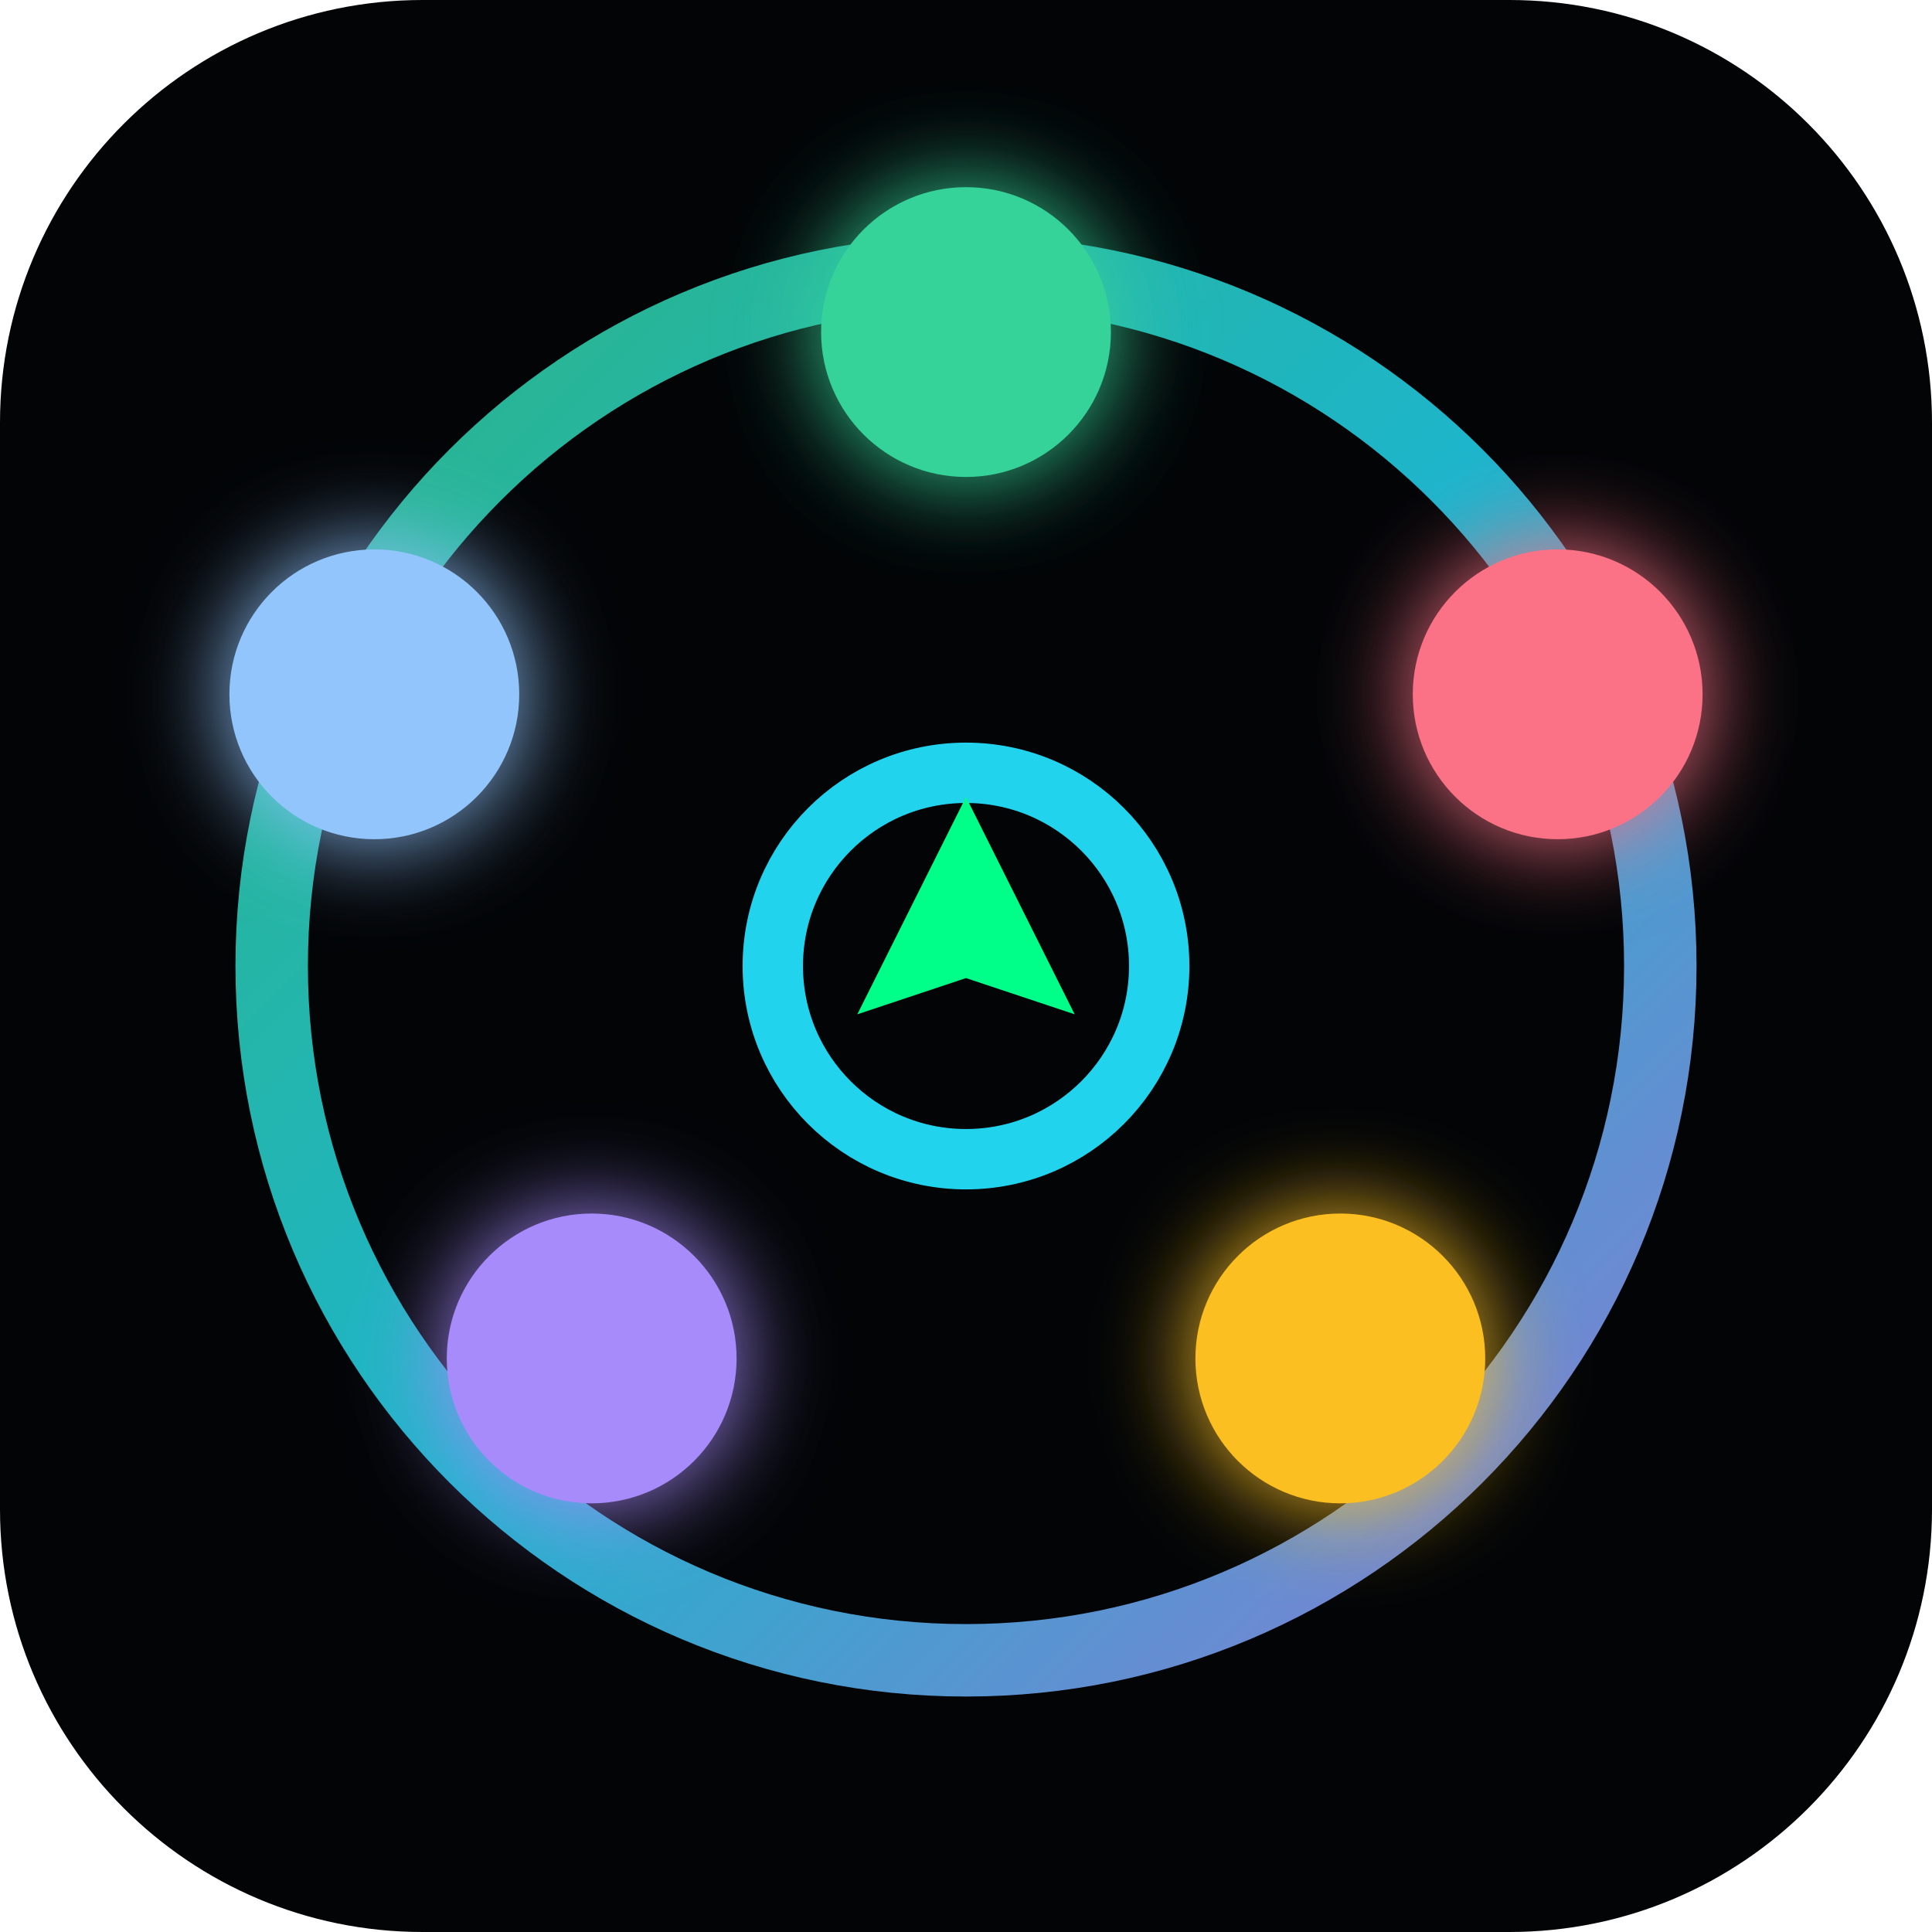
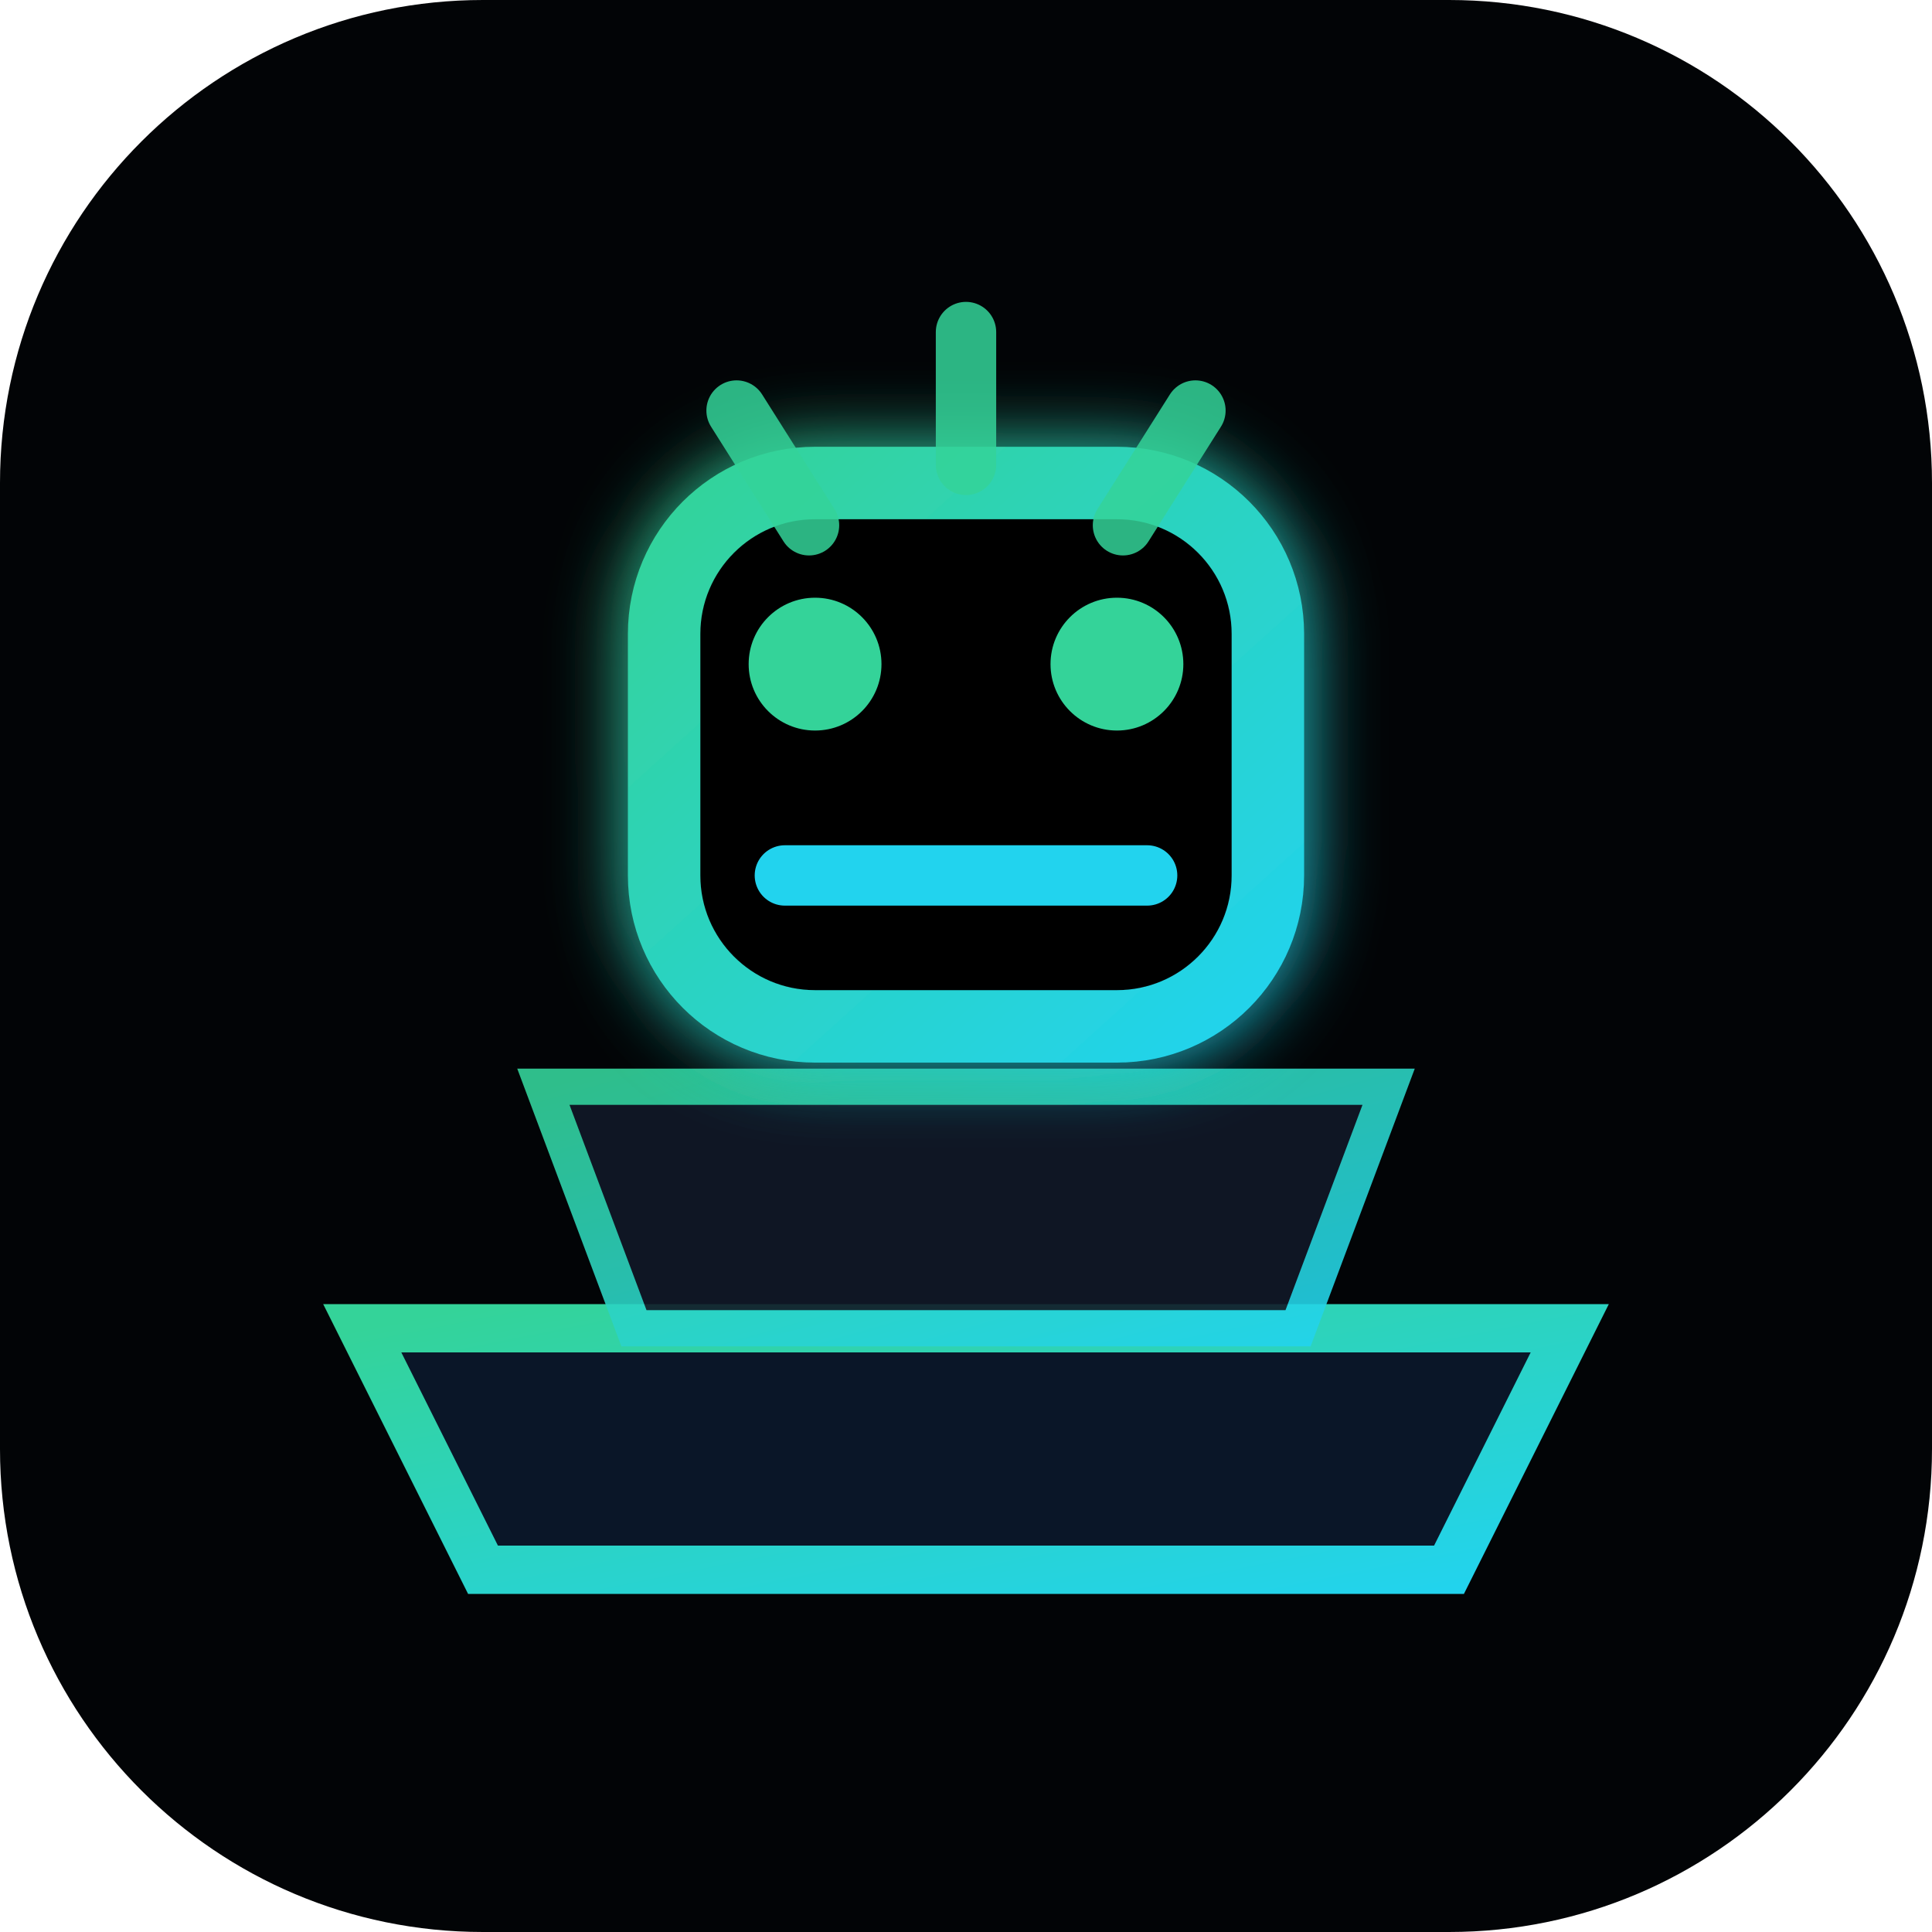
- <svg xmlns="http://www.w3.org/2000/svg" viewBox="0 0 32 32" role="img" aria-label="GPTGrokGeminiDeepSeekFable">
+ <svg xmlns="http://www.w3.org/2000/svg" viewBox="0 0 32 32" role="img" aria-label="BotForge">
  <defs>
-     <linearGradient id="ring" x1="0%" y1="0%" x2="100%" y2="100%">
+     <linearGradient id="bf" x1="0%" y1="0%" x2="100%" y2="100%">
      <stop offset="0%" stop-color="#34d399" />
-       <stop offset="50%" stop-color="#22d3ee" />
-       <stop offset="100%" stop-color="#a78bfa" />
+       <stop offset="100%" stop-color="#22d3ee" />
    </linearGradient>
    <filter id="glow" x="-40%" y="-40%" width="180%" height="180%">
-       <feGaussianBlur stdDeviation="0.8" result="b" />
+       <feGaussianBlur stdDeviation="0.6" result="b" />
      <feMerge>
        <feMergeNode in="b" />
        <feMergeNode in="SourceGraphic" />
      </feMerge>
    </filter>
  </defs>
-   <rect width="32" height="32" rx="7" fill="#020406" />
-   <circle cx="16" cy="16" r="11.5" fill="none" stroke="url(#ring)" stroke-width="1.2" opacity="0.85" />
-   <circle cx="16" cy="5.5" r="2.4" fill="#34d399" filter="url(#glow)" />
-   <circle cx="25.8" cy="11.5" r="2.4" fill="#fb7185" filter="url(#glow)" />
-   <circle cx="22.2" cy="22.5" r="2.4" fill="#fbbf24" filter="url(#glow)" />
-   <circle cx="9.8" cy="22.5" r="2.4" fill="#a78bfa" filter="url(#glow)" />
-   <circle cx="6.2" cy="11.5" r="2.4" fill="#93c5fd" filter="url(#glow)" />
-   <circle cx="16" cy="16" r="3.2" fill="#020406" stroke="#22d3ee" stroke-width="1" />
-   <path d="M14.2 16.8 L16 13.2 L17.8 16.8 L16 16.2 Z" fill="#00ff88" />
+   <rect width="32" height="32" rx="8" fill="#020406" />
+   <path d="M6 22h20l-2 4H8l-2-4z" fill="#0a1628" stroke="url(#bf)" stroke-width="0.8" />
+   <path d="M9 18h14l-1.5 4H10.5L9 18z" fill="#111827" stroke="url(#bf)" stroke-width="0.6" opacity="0.9" />
+   <rect x="11" y="8" width="10" height="9" rx="2.5" fill="#020406" stroke="url(#bf)" stroke-width="1.2" filter="url(#glow)" />
+   <circle cx="13.5" cy="11" r="1.1" fill="#34d399" />
+   <circle cx="18.5" cy="11" r="1.1" fill="#34d399" />
+   <path d="M13 14.5h6" stroke="#22d3ee" stroke-width="1" stroke-linecap="round" />
+   <path d="M16 5.5v2.2M12.2 6.8l1.2 1.9M19.8 6.8l-1.2 1.9" stroke="#34d399" stroke-width="1" stroke-linecap="round" opacity="0.85" />
</svg>
